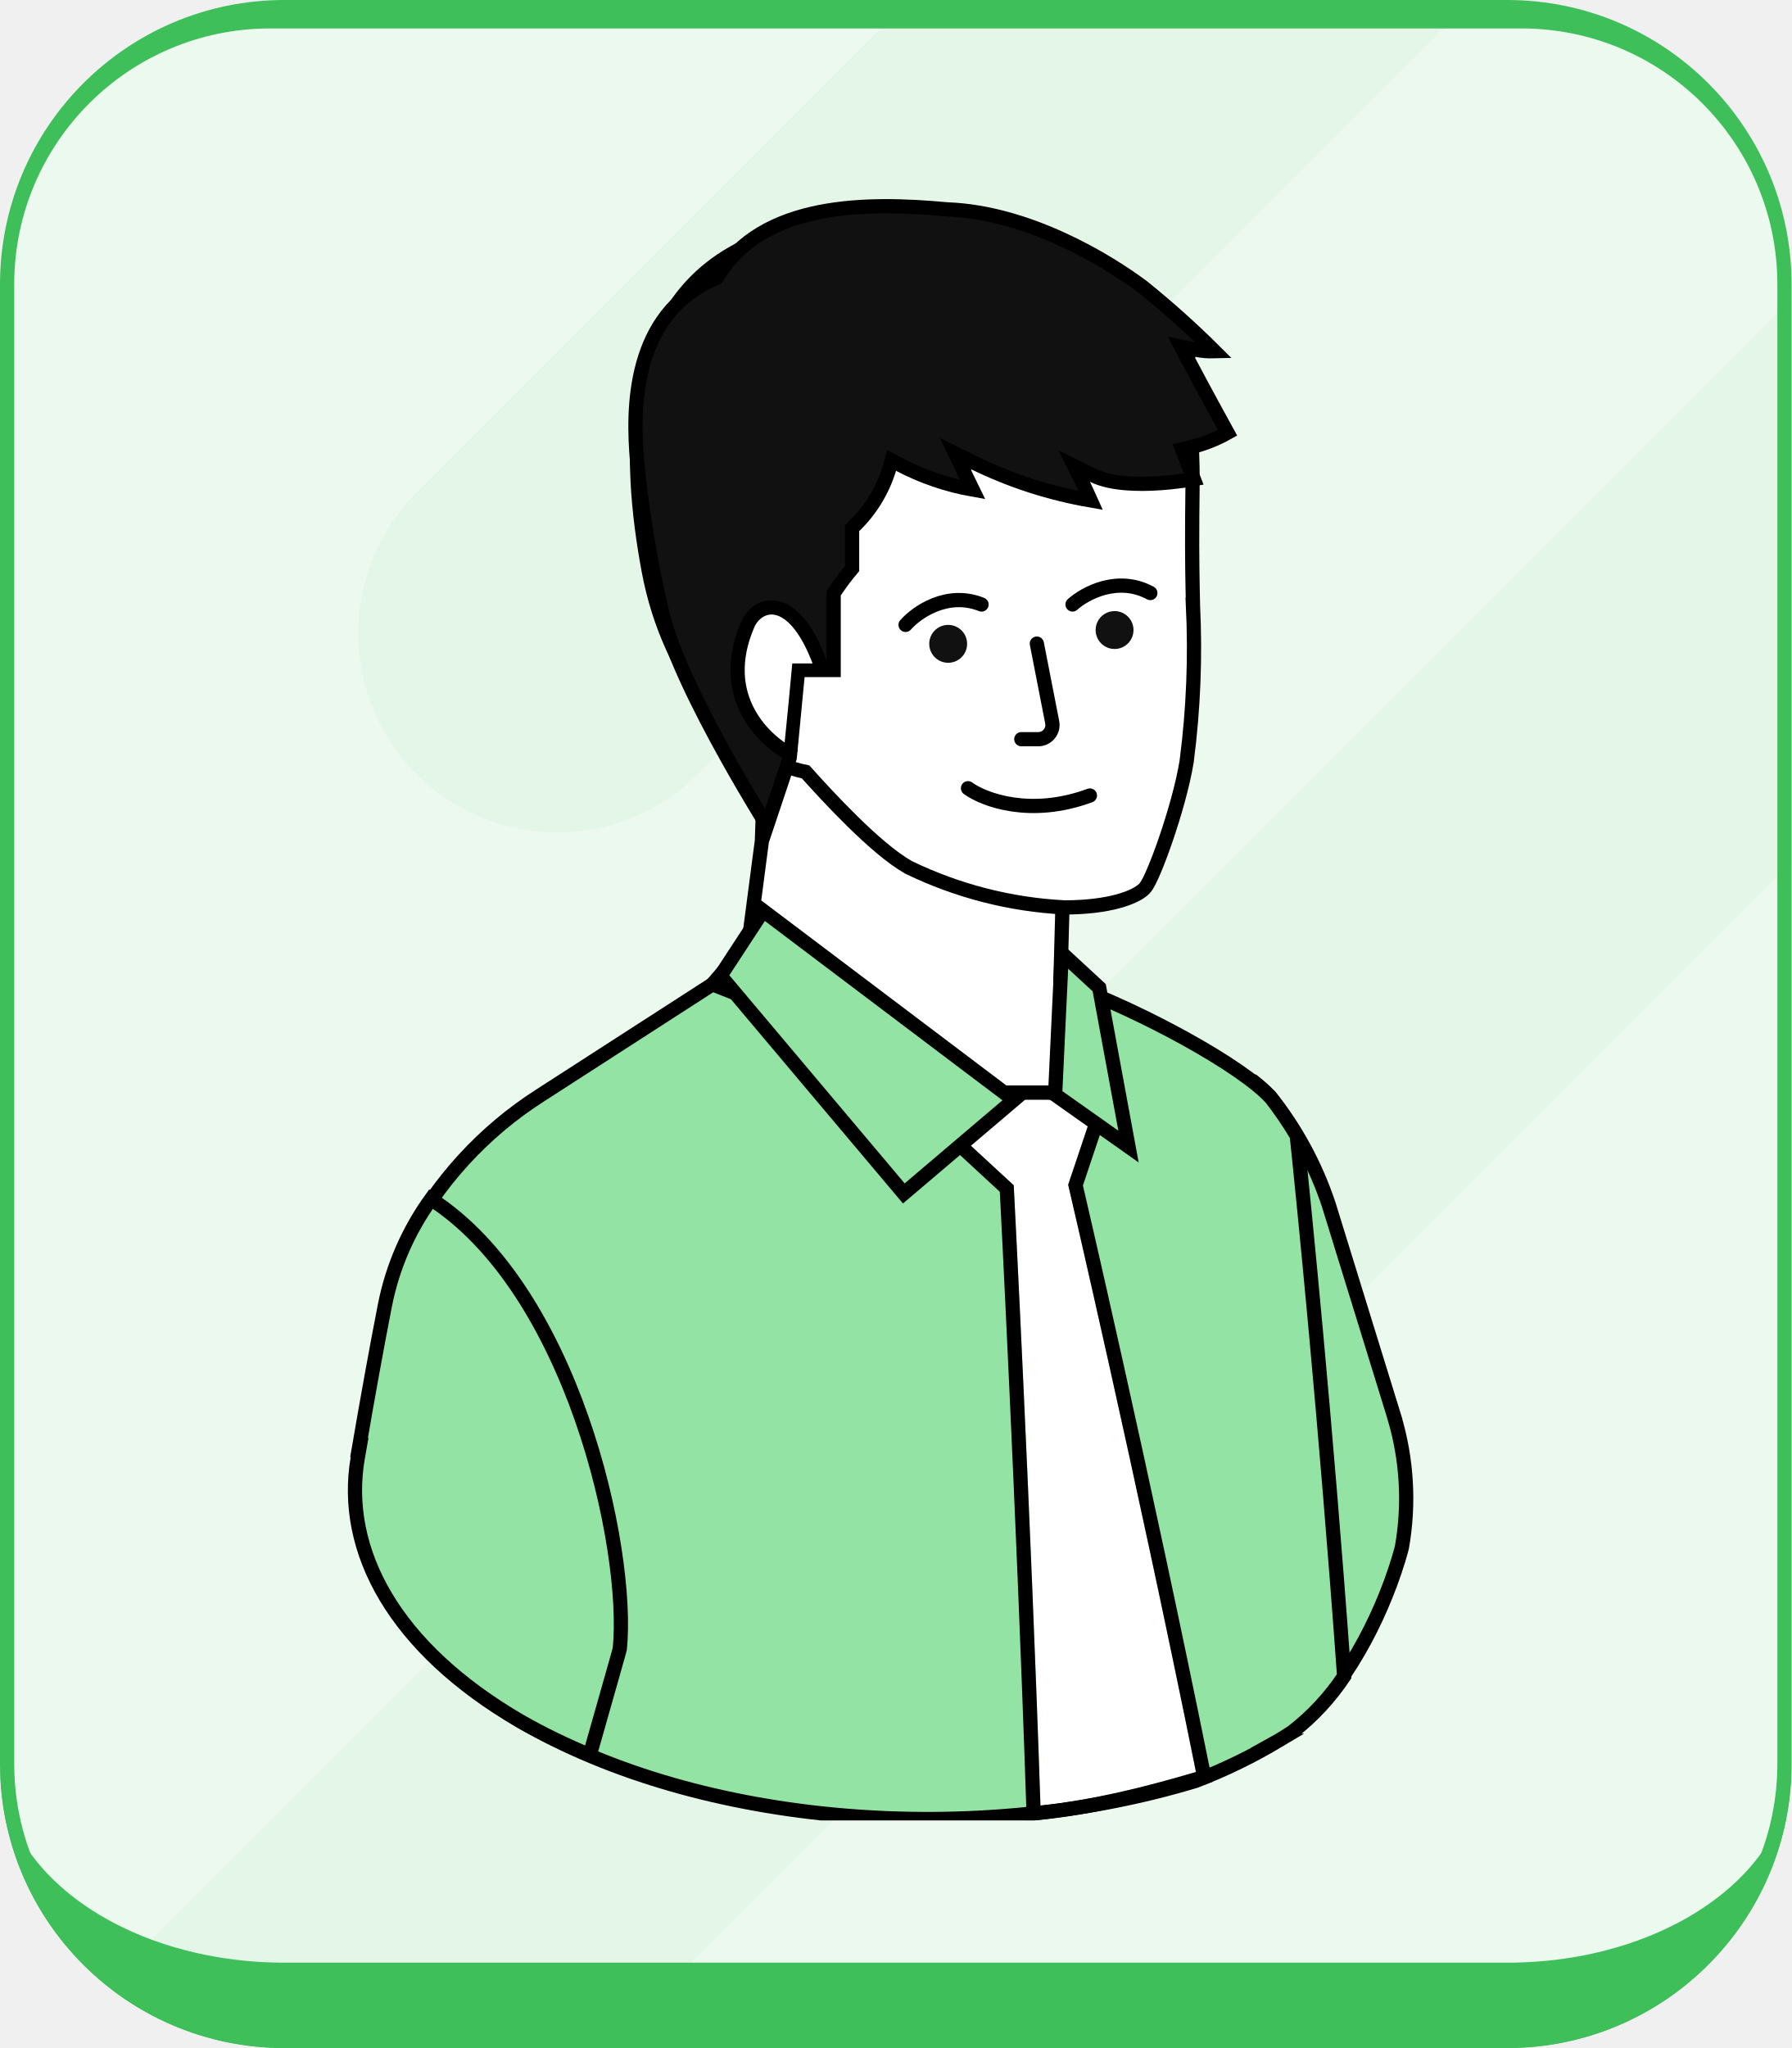
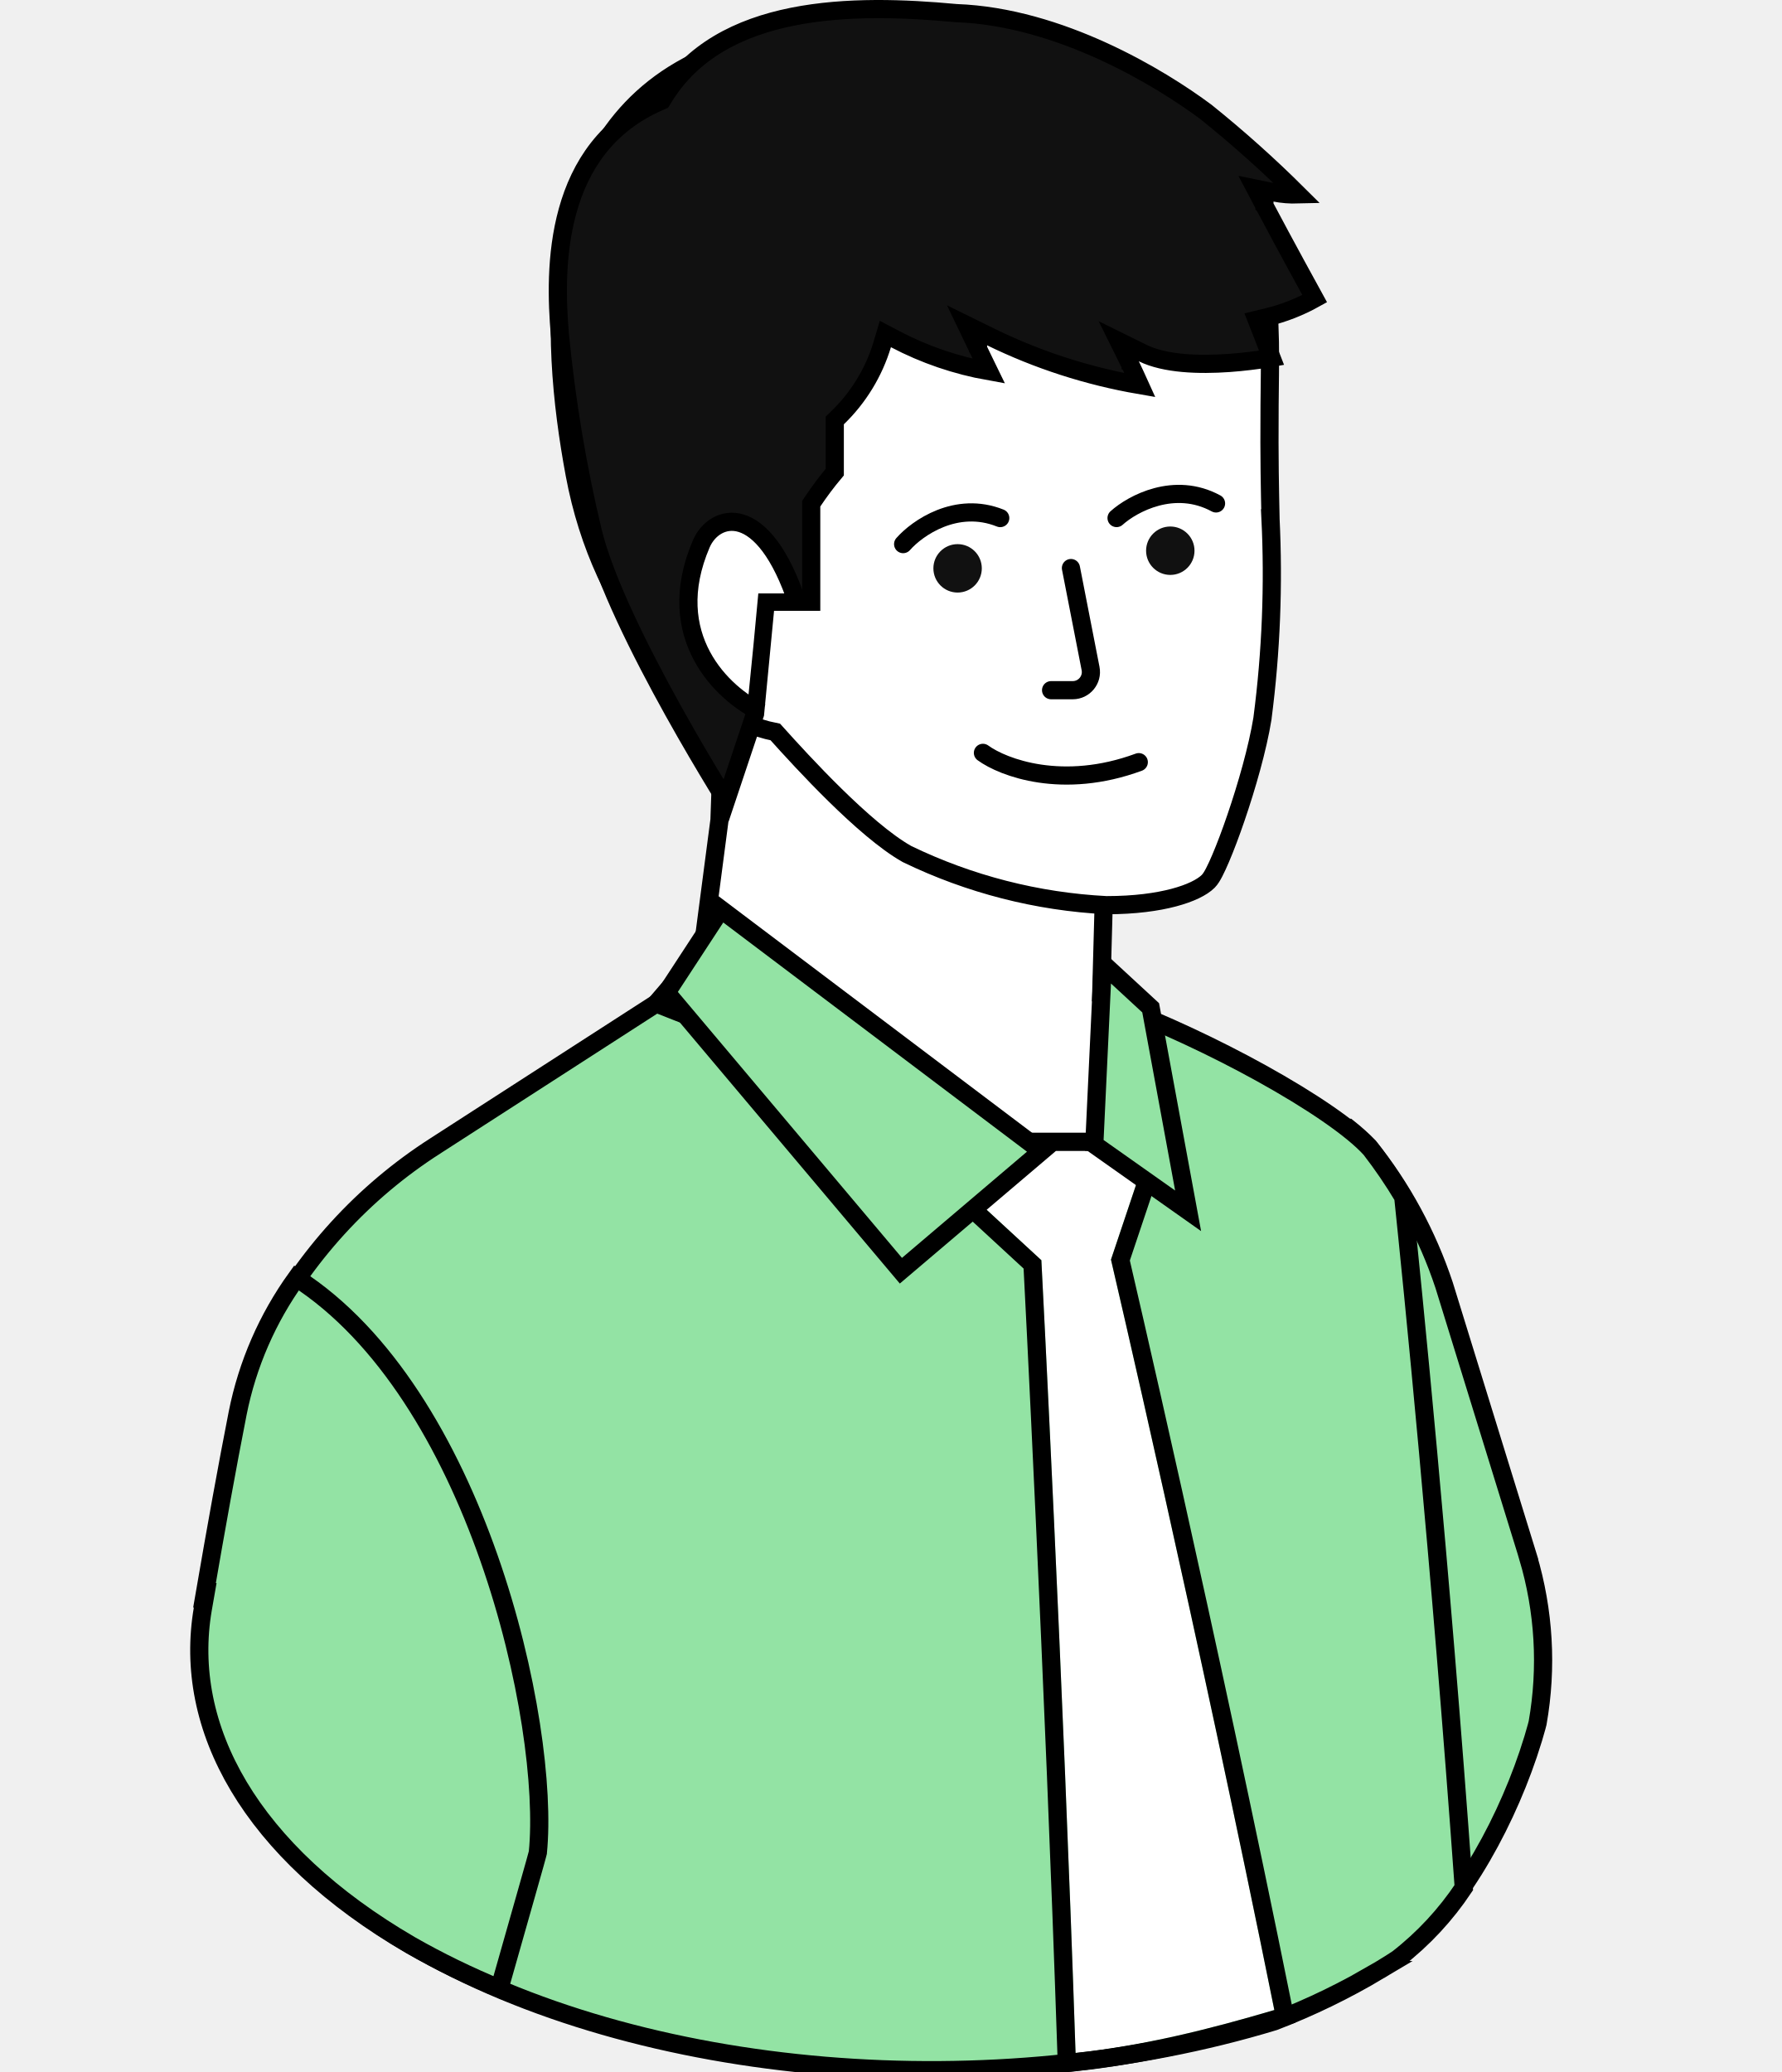
- <svg xmlns="http://www.w3.org/2000/svg" width="63" height="72" viewBox="0 0 63 72" fill="none">
-   <g clip-path="url(#clip0_2121_18709)">
-     <mask id="path-1-inside-1_2121_18709" fill="white">
-       <path d="M0 10C0 4.477 4.477 0 10 0H53C58.523 0 63 4.477 63 10V62C63 67.523 58.523 72 53 72H10C4.477 72 0 67.523 0 62V10Z" />
+ <svg xmlns="http://www.w3.org/2000/svg" width="49" height="57" viewBox="0 0 49 57" fill="none">
+   <g clip-path="url(#clip0_2121_19677)">
+     <path d="M37.087 31.029C36.21 31.064 35.061 31.168 33.957 31.475C32.883 31.773 31.876 32.253 31.192 33.018L31.06 33.175C30.034 34.453 29.427 36.244 29.265 38.058C29.103 39.872 29.39 41.676 30.112 42.978V42.98C30.514 43.707 31.361 45.737 32.357 48.136C33.327 50.469 34.448 53.169 35.458 55.42C36.49 54.998 37.483 54.484 38.422 53.882C39.982 52.724 41.312 50.409 42.038 48.258L42.176 47.829L42.27 47.502L42.297 47.398C42.566 45.875 42.475 44.309 42.032 42.826L42.033 42.825L39.726 35.357C39.267 33.972 38.565 32.678 37.653 31.538C37.476 31.356 37.286 31.187 37.087 31.029Z" fill="#93E3A4" stroke="black" stroke-width="0.5" />
+     <path d="M19.895 19.547L19.887 19.788L19.792 22.557L19.325 26.121L17.952 27.72L17.9 27.78L17.893 27.859L17.224 34.831L17.197 35.105H34.139L34.134 34.85L34.038 30.106L34.035 29.977L33.93 29.905L30.291 27.413L30.499 19.804L30.506 19.547H19.895Z" fill="white" stroke="black" stroke-width="0.5" />
+     <path d="M27.216 0.72C24.723 0.346 21.907 0.558 19.564 1.515C17.17 2.491 16.05 4.432 15.622 6.59C15.196 8.738 15.45 11.123 15.81 13.056C16.175 15.018 16.984 16.687 17.993 17.917C18.976 19.114 20.162 19.909 21.328 20.137C21.729 20.584 22.329 21.241 22.968 21.868C23.632 22.52 24.356 23.158 24.941 23.489L24.948 23.493L24.956 23.497C26.669 24.326 28.531 24.804 30.432 24.901H30.444C31.218 24.901 31.833 24.814 32.292 24.692C32.74 24.573 33.068 24.413 33.237 24.244C33.298 24.183 33.355 24.085 33.402 23.993C33.455 23.891 33.515 23.761 33.578 23.612C33.705 23.314 33.853 22.925 34 22.494C34.294 21.635 34.594 20.594 34.73 19.757L34.73 19.749C34.967 17.929 35.039 16.091 34.949 14.258H34.95C34.934 13.467 34.913 12.701 34.924 11.145V11.144C34.934 8.913 35.165 6.358 33.022 3.517C31.921 2.057 29.698 1.092 27.216 0.72Z" fill="white" stroke="black" stroke-width="0.5" />
+     <path d="M22.963 11.567L23.039 11.493C23.614 10.938 24.038 10.244 24.269 9.479L24.355 9.188L24.624 9.33C25.434 9.756 26.305 10.052 27.204 10.212C27.159 10.119 27.114 10.031 27.075 9.95C27.026 9.848 26.983 9.759 26.952 9.696C26.937 9.665 26.925 9.639 26.917 9.622C26.913 9.614 26.909 9.607 26.907 9.603C26.906 9.6 26.905 9.599 26.904 9.598V9.597L26.903 9.596L26.589 8.943L27.239 9.263C28.541 9.902 29.927 10.348 31.355 10.594C31.31 10.495 31.27 10.404 31.234 10.327C31.194 10.24 31.161 10.17 31.138 10.122L31.104 10.054C31.103 10.052 31.103 10.051 31.102 10.05L31.102 10.049L30.774 9.387L31.436 9.714C32.042 10.013 32.981 10.044 33.81 9.985C34.216 9.956 34.582 9.907 34.847 9.865C34.894 9.858 34.938 9.849 34.978 9.842L34.675 9.063L34.57 8.796L34.849 8.729C35.309 8.619 35.752 8.445 36.165 8.215C35.811 7.57 35.48 6.963 35.232 6.501C35.095 6.245 34.983 6.034 34.904 5.887C34.865 5.813 34.834 5.756 34.813 5.717C34.803 5.697 34.795 5.682 34.79 5.672C34.787 5.667 34.785 5.663 34.784 5.66C34.783 5.659 34.783 5.658 34.782 5.657V5.656H34.781L34.534 5.188L35.054 5.295C35.27 5.34 35.49 5.355 35.71 5.349C34.906 4.549 34.06 3.791 33.176 3.081C31.922 2.145 29.159 0.464 26.308 0.361H26.301L26.294 0.36C24.904 0.231 23.278 0.163 21.801 0.459C20.327 0.755 19.03 1.408 18.249 2.698L18.207 2.766L18.135 2.798C16.674 3.434 15.954 4.577 15.615 5.796C15.274 7.022 15.324 8.314 15.402 9.208C15.579 11.035 15.882 12.848 16.31 14.634C16.643 15.985 17.62 17.936 18.528 19.569C18.98 20.382 19.412 21.108 19.73 21.632C19.82 21.78 19.902 21.912 19.972 22.025L20.77 19.638L21.044 16.78L21.065 16.554H22.315V13.858L22.357 13.795C22.544 13.515 22.746 13.246 22.963 12.988V11.567Z" fill="#111111" stroke="black" stroke-width="0.5" />
+     <path d="M11.988 31.515L11.987 31.516C9.99 32.791 8.367 34.571 7.277 36.675C7.346 37.254 8.484 45.057 9.555 52.336C10.113 52.76 10.695 53.151 11.3 53.506C17.674 57.231 27.381 57.939 35.051 55.607C36.056 55.221 37.027 54.749 37.952 54.197H37.951L37.958 54.193L38.22 54.032H38.221L38.45 53.884C39.157 53.334 39.77 52.674 40.266 51.929C39.619 42.902 38.85 35.319 38.601 32.928C38.328 32.47 38.028 32.03 37.702 31.608C37.191 31.044 36.06 30.278 34.692 29.521C33.424 28.82 31.981 28.144 30.704 27.662L30.093 31.698L30.061 31.91H29.002L28.958 31.894L18.052 27.605L11.988 31.515Z" fill="#93E3A4" stroke="black" stroke-width="0.5" />
+     <mask id="path-6-outside-1_2121_19677" maskUnits="userSpaceOnUse" x="25.055" y="30.66" width="11" height="27" fill="black">
+       <rect fill="white" x="25.055" y="30.66" width="11" height="27" />
+       <path d="M26.529 31.66V32.716L28.641 34.663H28.646C28.664 34.999 29.242 46.15 29.587 56.476C31.468 56.274 33.24 55.831 35.055 55.295C32.968 44.949 30.57 34.688 30.562 34.655H30.56L31.347 32.308L31.166 31.66H26.529Z" />
    </mask>
-     <path d="M0 10C0 4.477 4.477 0 10 0H53C58.523 0 63 4.477 63 10V62C63 67.523 58.523 72 53 72H10C4.477 72 0 67.523 0 62V10Z" fill="#ECF9EF" />
-     <rect y="0.5" width="63" height="71" rx="9.5" fill="#ECF9EF" stroke="#3EBF5A" />
-     <rect x="67.159" y="6.352" width="14" height="107.43" transform="rotate(45 67.1592 6.35156)" fill="#3EBF5A" fill-opacity="0.05" />
-     <rect x="46.113" y="-14.15" width="14" height="51.501" rx="7" transform="rotate(45 46.1133 -14.1504)" fill="#3EBF5A" fill-opacity="0.05" />
-     <g clip-path="url(#clip1_2121_18709)">
-       <path d="M44.087 38.029C43.21 38.065 42.061 38.168 40.957 38.475C39.883 38.773 38.876 39.253 38.192 40.018L38.06 40.175C37.034 41.453 36.427 43.244 36.265 45.058C36.103 46.872 36.39 48.676 37.112 49.978V49.98C37.514 50.707 38.361 52.737 39.357 55.136C40.327 57.469 41.448 60.169 42.458 62.42C43.49 61.998 44.483 61.484 45.422 60.882C46.982 59.724 48.312 57.409 49.038 55.258L49.176 54.829L49.27 54.502L49.297 54.398C49.566 52.875 49.475 51.309 49.032 49.826L49.033 49.825L46.726 42.357C46.267 40.972 45.565 39.678 44.653 38.538C44.476 38.356 44.286 38.187 44.087 38.029Z" fill="#93E3A4" stroke="black" stroke-width="0.5" />
-       <path d="M26.895 26.547L26.887 26.788L26.792 29.557L26.325 33.121L24.952 34.72L24.9 34.78L24.893 34.859L24.224 41.831L24.197 42.105H41.139L41.134 41.85L41.038 37.106L41.035 36.977L40.93 36.905L37.291 34.413L37.499 26.804L37.506 26.547H26.895Z" fill="white" stroke="black" stroke-width="0.5" />
-       <path d="M34.216 7.72C31.723 7.346 28.907 7.558 26.564 8.515C24.17 9.492 23.05 11.432 22.622 13.59C22.196 15.738 22.45 18.122 22.81 20.056C23.175 22.018 23.984 23.687 24.993 24.917C25.976 26.114 27.162 26.909 28.328 27.137C28.729 27.584 29.329 28.241 29.968 28.868C30.632 29.52 31.356 30.158 31.941 30.489L31.948 30.493L31.956 30.497C33.669 31.326 35.531 31.804 37.432 31.901H37.444C38.218 31.901 38.833 31.814 39.292 31.692C39.74 31.573 40.068 31.413 40.237 31.244C40.298 31.183 40.355 31.085 40.402 30.993C40.455 30.891 40.515 30.761 40.578 30.612C40.705 30.314 40.853 29.925 41 29.494C41.294 28.635 41.594 27.594 41.73 26.757L41.73 26.749C41.967 24.929 42.039 23.091 41.949 21.258H41.95C41.934 20.467 41.913 19.701 41.924 18.145V18.144C41.934 15.913 42.165 13.358 40.022 10.517C38.921 9.057 36.698 8.092 34.216 7.72Z" fill="white" stroke="black" stroke-width="0.5" />
-       <path d="M29.963 18.567L30.039 18.493C30.614 17.938 31.038 17.244 31.269 16.479L31.355 16.189L31.624 16.33C32.434 16.756 33.305 17.052 34.204 17.212C34.159 17.119 34.114 17.031 34.075 16.95C34.026 16.848 33.983 16.759 33.952 16.696C33.937 16.665 33.925 16.639 33.917 16.622C33.913 16.613 33.909 16.607 33.907 16.602C33.906 16.6 33.905 16.599 33.904 16.598V16.597L33.903 16.596L33.589 15.943L34.239 16.263C35.541 16.902 36.927 17.348 38.355 17.594C38.31 17.494 38.27 17.404 38.234 17.327C38.194 17.24 38.161 17.17 38.138 17.122L38.103 17.054C38.103 17.052 38.103 17.051 38.102 17.05L38.102 17.049L37.774 16.387L38.437 16.714C39.042 17.013 39.981 17.044 40.81 16.985C41.216 16.956 41.582 16.907 41.847 16.865C41.894 16.858 41.938 16.849 41.978 16.842L41.675 16.064L41.57 15.796L41.849 15.729C42.309 15.619 42.752 15.445 43.165 15.215C42.811 14.57 42.48 13.963 42.232 13.501C42.095 13.245 41.983 13.034 41.904 12.887C41.865 12.813 41.834 12.756 41.813 12.717C41.803 12.697 41.795 12.682 41.79 12.672C41.787 12.667 41.785 12.663 41.784 12.66C41.783 12.659 41.783 12.658 41.782 12.657V12.656H41.781L41.534 12.188L42.054 12.295C42.27 12.34 42.49 12.355 42.71 12.349C41.906 11.549 41.06 10.791 40.176 10.081C38.922 9.145 36.159 7.464 33.308 7.361H33.301L33.294 7.36C31.904 7.231 30.278 7.163 28.801 7.459C27.327 7.755 26.03 8.408 25.249 9.698L25.207 9.766L25.135 9.798C23.674 10.434 22.954 11.577 22.615 12.796C22.274 14.022 22.324 15.314 22.402 16.208C22.579 18.035 22.882 19.848 23.31 21.634C23.643 22.985 24.62 24.936 25.528 26.569C25.98 27.382 26.412 28.108 26.73 28.632C26.82 28.78 26.902 28.912 26.972 29.025L27.77 26.638L28.044 23.78L28.065 23.554H29.315V20.858L29.357 20.795C29.544 20.515 29.746 20.246 29.963 19.988V18.567Z" fill="#111111" stroke="black" stroke-width="0.5" />
-       <path d="M18.988 38.515L18.987 38.516C16.99 39.791 15.367 41.571 14.277 43.675C14.346 44.254 15.484 52.057 16.555 59.336C17.113 59.76 17.695 60.151 18.3 60.506C24.674 64.231 34.381 64.939 42.051 62.607C43.056 62.221 44.027 61.749 44.952 61.197H44.951L44.958 61.193L45.22 61.032H45.221L45.45 60.884C46.157 60.334 46.77 59.674 47.266 58.929C46.619 49.902 45.85 42.319 45.601 39.928C45.328 39.47 45.028 39.03 44.702 38.608C44.191 38.044 43.06 37.278 41.692 36.522C40.424 35.82 38.981 35.144 37.704 34.662L37.093 38.698L37.06 38.91H36.002L35.958 38.894L25.052 34.605L18.988 38.515Z" fill="#93E3A4" stroke="black" stroke-width="0.5" />
-       <mask id="path-11-outside-2_2121_18709" maskUnits="userSpaceOnUse" x="32.055" y="37.66" width="11" height="27" fill="black">
-         <rect fill="white" x="32.055" y="37.66" width="11" height="27" />
-         <path d="M33.529 38.66V39.716L35.641 41.663H35.647C35.664 41.999 36.242 53.15 36.587 63.476C38.468 63.274 40.24 62.831 42.055 62.295C39.968 51.949 37.57 41.688 37.562 41.655H37.56L38.347 39.308L38.166 38.66H33.529Z" />
-       </mask>
-       <path d="M33.529 38.66V39.716L35.641 41.663H35.647C35.664 41.999 36.242 53.15 36.587 63.476C38.468 63.274 40.24 62.831 42.055 62.295C39.968 51.949 37.57 41.688 37.562 41.655H37.56L38.347 39.308L38.166 38.66H33.529Z" fill="white" />
-       <path d="M33.529 38.66H33.029V38.16H33.529V38.66ZM33.529 39.716L33.19 40.083L33.029 39.935V39.716H33.529ZM35.641 41.663V42.163H35.445L35.302 42.031L35.641 41.663ZM35.647 41.663V41.163H36.121L36.146 41.637L35.647 41.663ZM36.587 63.476L36.64 63.973L36.105 64.03L36.087 63.492L36.587 63.476ZM42.055 62.295L42.545 62.196L42.635 62.645L42.196 62.774L42.055 62.295ZM37.562 41.655V41.155H37.959L38.049 41.541L37.562 41.655ZM37.56 41.655V42.155H36.865L37.086 41.496L37.56 41.655ZM38.347 39.308L38.828 39.173L38.87 39.321L38.821 39.467L38.347 39.308ZM38.166 38.66V38.16H38.546L38.648 38.526L38.166 38.66ZM33.529 38.66H34.029V39.716H33.529H33.029V38.66H33.529ZM33.529 39.716L33.868 39.348L35.98 41.295L35.641 41.663L35.302 42.031L33.19 40.083L33.529 39.716ZM35.641 41.663V41.163H35.647V41.663V42.163H35.641V41.663ZM35.647 41.663L36.146 41.637C36.163 41.973 36.742 53.129 37.087 63.459L36.587 63.476L36.087 63.492C35.742 53.172 35.165 42.025 35.147 41.689L35.647 41.663ZM36.587 63.476L36.534 62.978C38.371 62.782 40.11 62.348 41.913 61.815L42.055 62.295L42.196 62.774C40.37 63.314 38.565 63.766 36.64 63.973L36.587 63.476ZM42.055 62.295L41.565 62.394C39.479 52.056 37.083 41.8 37.076 41.769L37.562 41.655L38.049 41.541C38.057 41.575 40.456 51.843 42.545 62.196L42.055 62.295ZM37.562 41.655V42.155H37.56V41.655V41.155H37.562V41.655ZM37.56 41.655L37.086 41.496L37.873 39.149L38.347 39.308L38.821 39.467L38.034 41.814L37.56 41.655ZM38.347 39.308L37.865 39.442L37.684 38.794L38.166 38.66L38.648 38.526L38.828 39.173L38.347 39.308ZM38.166 38.66V39.16H33.529V38.66V38.16H38.166V38.66Z" fill="black" mask="url(#path-11-outside-2_2121_18709)" />
-       <path d="M25.336 34.306L31.782 41.957L35.65 38.671L26.833 32.017L25.336 34.306Z" fill="#93E3A4" stroke="black" stroke-width="0.5" />
-       <path d="M37.102 38.486L39.683 40.309L38.653 34.724L37.337 33.509L37.102 38.486Z" fill="#93E3A4" stroke="black" stroke-width="0.5" />
-       <path d="M27.727 24.742L27.57 26.316L26.587 25.619L26.145 24.815C26.092 24.505 25.986 23.875 25.986 23.825V22.871L26.304 22.173L26.587 21.36H27.347L28.089 21.837L28.668 23.325H27.86L27.727 24.742Z" fill="white" />
-       <path d="M15.156 42.156C14.358 43.264 13.806 44.531 13.539 45.871C13.252 47.334 12.942 49.049 12.625 50.889L12.645 50.884L12.579 51.262C12.02 54.516 13.874 57.94 18.293 60.51C19.081 60.96 19.899 61.357 20.738 61.703C21.026 60.684 21.282 59.787 21.471 59.123C21.573 58.762 21.656 58.471 21.713 58.267C21.741 58.164 21.764 58.085 21.778 58.03C21.786 58.003 21.791 57.983 21.794 57.97C21.794 57.968 21.795 57.966 21.795 57.965C21.971 56.222 21.561 53.018 20.446 49.847C19.357 46.747 17.617 43.739 15.156 42.156Z" fill="#93E3A4" stroke="black" stroke-width="0.5" />
-       <path d="M27.947 26.603C26.881 26.096 25.198 24.506 26.292 21.959C26.647 21.135 27.995 20.728 28.944 23.621" stroke="black" stroke-width="0.5" />
-       <path d="M31.844 21.968C32.231 21.528 33.307 20.768 34.515 21.252" stroke="black" stroke-width="0.5" stroke-linecap="round" />
-       <path d="M37.715 21.251C38.151 20.858 39.307 20.228 40.451 20.849" stroke="black" stroke-width="0.5" stroke-linecap="round" />
-       <circle cx="33.342" cy="22.635" r="0.666" fill="#111111" />
-       <circle cx="39.193" cy="22.15" r="0.666" fill="#111111" />
-       <path d="M36.46 22.627L37 25.392C37.06 25.7 36.824 25.987 36.509 25.987H35.914" stroke="black" stroke-width="0.5" stroke-linecap="round" />
-       <path d="M34.039 27.711C34.597 28.118 36.236 28.739 38.326 27.967" stroke="black" stroke-width="0.5" stroke-linecap="round" />
-     </g>
+     <path d="M26.529 31.66V32.716L28.641 34.663H28.646C28.664 34.999 29.242 46.15 29.587 56.476C31.468 56.274 33.24 55.831 35.055 55.295C32.968 44.949 30.57 34.688 30.562 34.655H30.56L31.347 32.308L31.166 31.66H26.529Z" fill="white" />
+     <path d="M26.529 31.66H26.029V31.16H26.529V31.66ZM26.529 32.716L26.19 33.083L26.029 32.935V32.716H26.529ZM28.641 34.663V35.163H28.445L28.302 35.031L28.641 34.663ZM28.646 34.663V34.163H29.121L29.146 34.637L28.646 34.663ZM29.587 56.476L29.64 56.973L29.105 57.03L29.087 56.492L29.587 56.476ZM35.055 55.295L35.545 55.196L35.635 55.645L35.196 55.774L35.055 55.295ZM30.562 34.655V34.155H30.959L31.049 34.541L30.562 34.655ZM30.56 34.655V35.155H29.865L30.085 34.496L30.56 34.655ZM31.347 32.308L31.828 32.173L31.869 32.321L31.821 32.467L31.347 32.308ZM31.166 31.66V31.16H31.546L31.648 31.526L31.166 31.66ZM26.529 31.66H27.029V32.716H26.529H26.029V31.66H26.529ZM26.529 32.716L26.868 32.348L28.98 34.295L28.641 34.663L28.302 35.031L26.19 33.083L26.529 32.716ZM28.641 34.663V34.163H28.646V34.663V35.163H28.641V34.663ZM28.646 34.663L29.146 34.637C29.163 34.973 29.742 46.129 30.087 56.459L29.587 56.476L29.087 56.492C28.742 46.172 28.165 35.025 28.147 34.689L28.646 34.663ZM29.587 56.476L29.534 55.978C31.371 55.782 33.11 55.348 34.913 54.815L35.055 55.295L35.196 55.774C33.37 56.314 31.565 56.766 29.64 56.973L29.587 56.476ZM35.055 55.295L34.565 55.394C32.479 45.056 30.083 34.8 30.076 34.769L30.562 34.655L31.049 34.541C31.057 34.575 33.456 44.843 35.545 55.196L35.055 55.295ZM30.562 34.655V35.155H30.56V34.655V34.155H30.562V34.655ZM30.56 34.655L30.085 34.496L30.873 32.149L31.347 32.308L31.821 32.467L31.034 34.814L30.56 34.655ZM31.347 32.308L30.865 32.442L30.684 31.794L31.166 31.66L31.648 31.526L31.828 32.173L31.347 32.308ZM31.166 31.66V32.16H26.529V31.66V31.16H31.166V31.66Z" fill="black" mask="url(#path-6-outside-1_2121_19677)" />
+     <path d="M18.336 27.306L24.782 34.957L28.65 31.671L19.833 25.017L18.336 27.306Z" fill="#93E3A4" stroke="black" stroke-width="0.5" />
+     <path d="M30.102 31.486L32.683 33.309L31.653 27.724L30.337 26.509L30.102 31.486Z" fill="#93E3A4" stroke="black" stroke-width="0.5" />
+     <path d="M20.727 17.742L20.57 19.316L19.587 18.619L19.145 17.815C19.092 17.505 18.986 16.875 18.986 16.825V15.871L19.304 15.173L19.587 14.36H20.347L21.089 14.837L21.668 16.325H20.86L20.727 17.742Z" fill="white" />
+     <path d="M8.156 35.156C7.358 36.264 6.806 37.531 6.539 38.871C6.251 40.334 5.942 42.049 5.625 43.889L5.645 43.884L5.579 44.262C5.02 47.516 6.874 50.94 11.293 53.51C12.081 53.96 12.899 54.357 13.738 54.703C14.026 53.684 14.282 52.787 14.471 52.123C14.573 51.762 14.656 51.471 14.713 51.267C14.741 51.164 14.764 51.085 14.778 51.03C14.786 51.003 14.791 50.983 14.794 50.97C14.794 50.968 14.795 50.966 14.795 50.965C14.971 49.222 14.561 46.018 13.446 42.847C12.357 39.747 10.617 36.739 8.156 35.156Z" fill="#93E3A4" stroke="black" stroke-width="0.5" />
+     <path d="M20.947 19.603C19.881 19.096 18.198 17.506 19.292 14.959C19.647 14.135 20.995 13.728 21.944 16.621" stroke="black" stroke-width="0.5" />
+     <path d="M24.844 14.968C25.231 14.528 26.307 13.768 27.515 14.252" stroke="black" stroke-width="0.5" stroke-linecap="round" />
+     <path d="M30.715 14.251C31.151 13.858 32.307 13.228 33.451 13.849" stroke="black" stroke-width="0.5" stroke-linecap="round" />
+     <circle cx="26.342" cy="15.635" r="0.666" fill="#111111" />
+     <circle cx="32.193" cy="15.15" r="0.666" fill="#111111" />
+     <path d="M29.46 15.627L30 18.392C30.06 18.7 29.823 18.987 29.509 18.987H28.914" stroke="black" stroke-width="0.5" stroke-linecap="round" />
+     <path d="M27.039 20.711C27.597 21.118 29.236 21.739 31.326 20.967" stroke="black" stroke-width="0.5" stroke-linecap="round" />
  </g>
-   <path d="M0 0H63H0ZM63 62C63 69.18 57.18 75 50 75H13C5.82 75 0 69.18 0 62C0 65.866 4.477 69 10 69H53C58.523 69 63 65.866 63 62ZM0 72V0V72ZM63 0V72V0Z" fill="#3EBF5A" mask="url(#path-1-inside-1_2121_18709)" />
  <defs>
-     <clipPath id="clip0_2121_18709">
-       <path d="M0 10C0 4.477 4.477 0 10 0H53C58.523 0 63 4.477 63 10V62C63 67.523 58.523 72 53 72H10C4.477 72 0 67.523 0 62V10Z" fill="white" />
-     </clipPath>
-     <clipPath id="clip1_2121_18709">
-       <rect width="49" height="57" fill="white" transform="matrix(-1 0 0 1 56 7)" />
+     <clipPath id="clip0_2121_19677">
+       <rect width="49" height="57" fill="white" transform="matrix(-1 0 0 1 49 0)" />
    </clipPath>
  </defs>
</svg>
